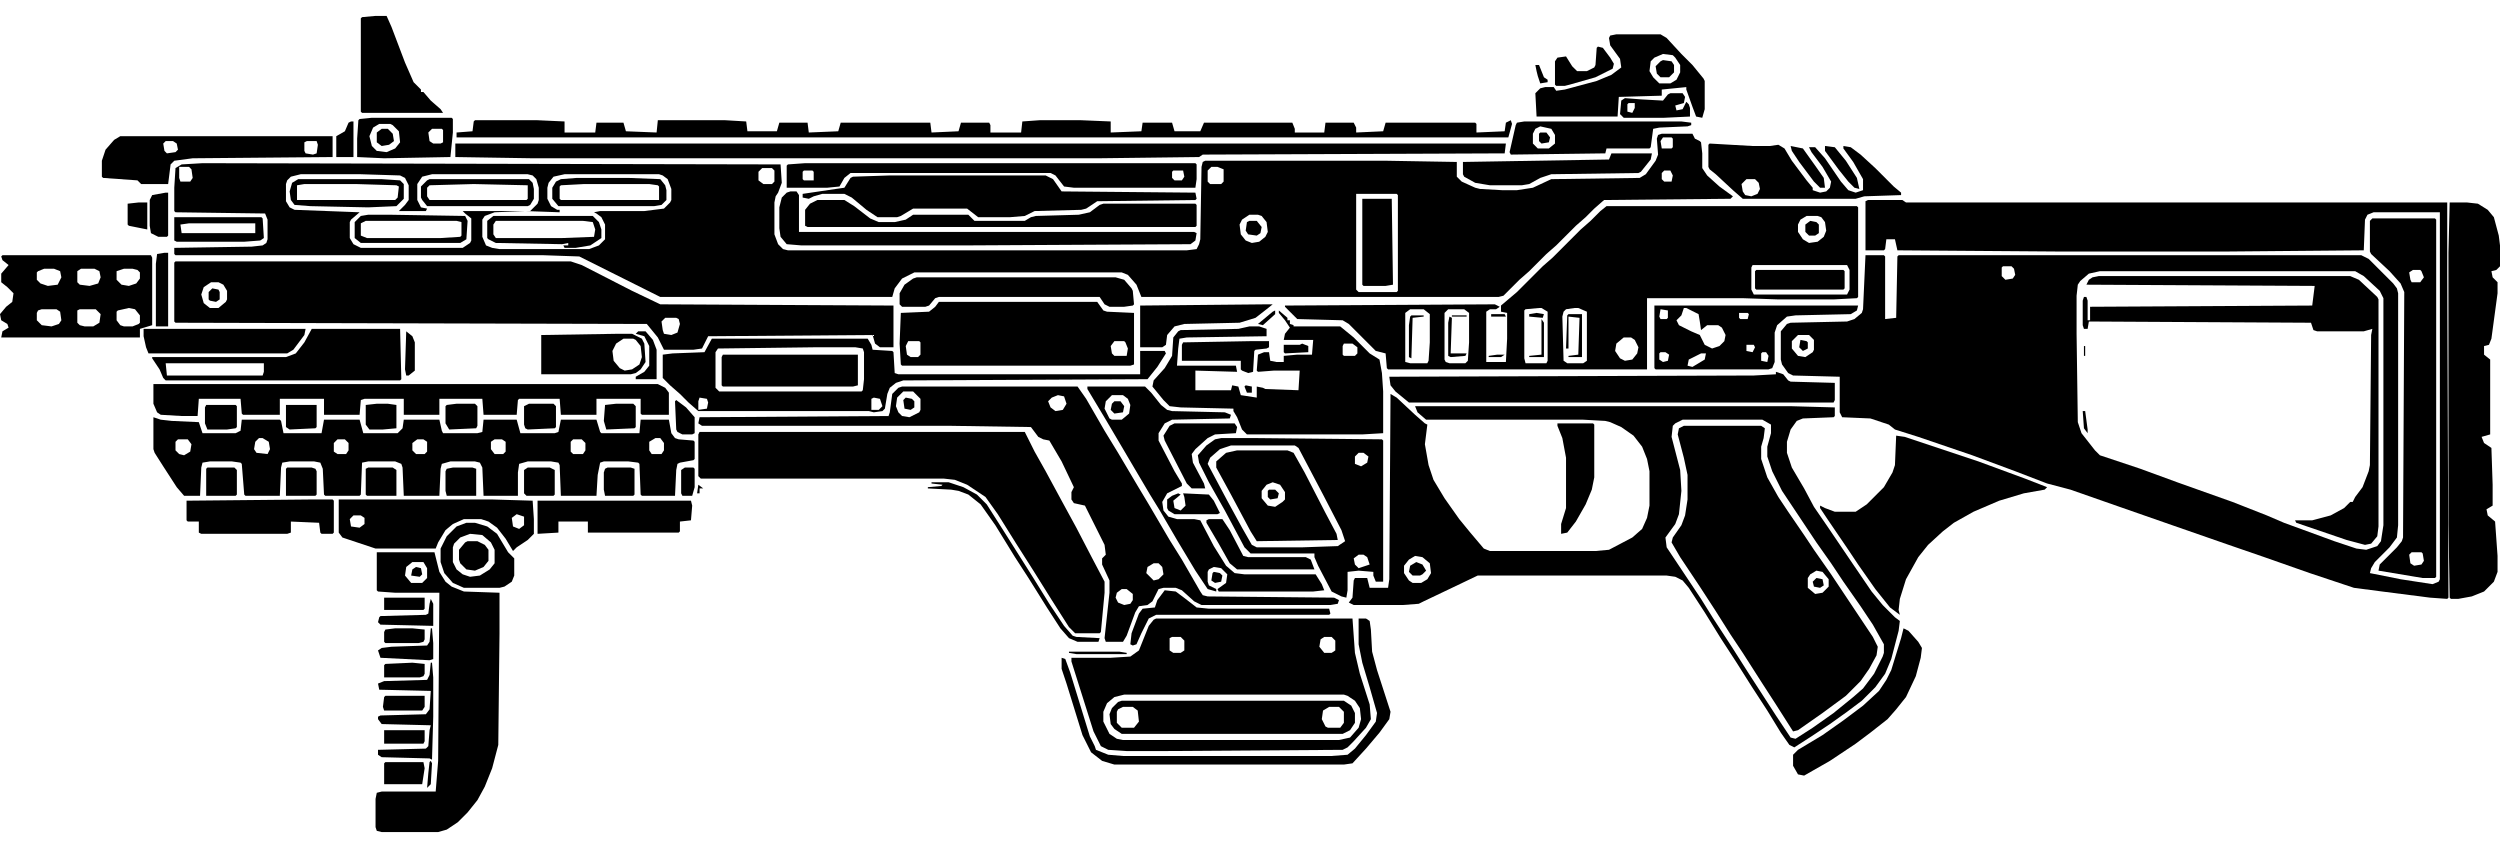
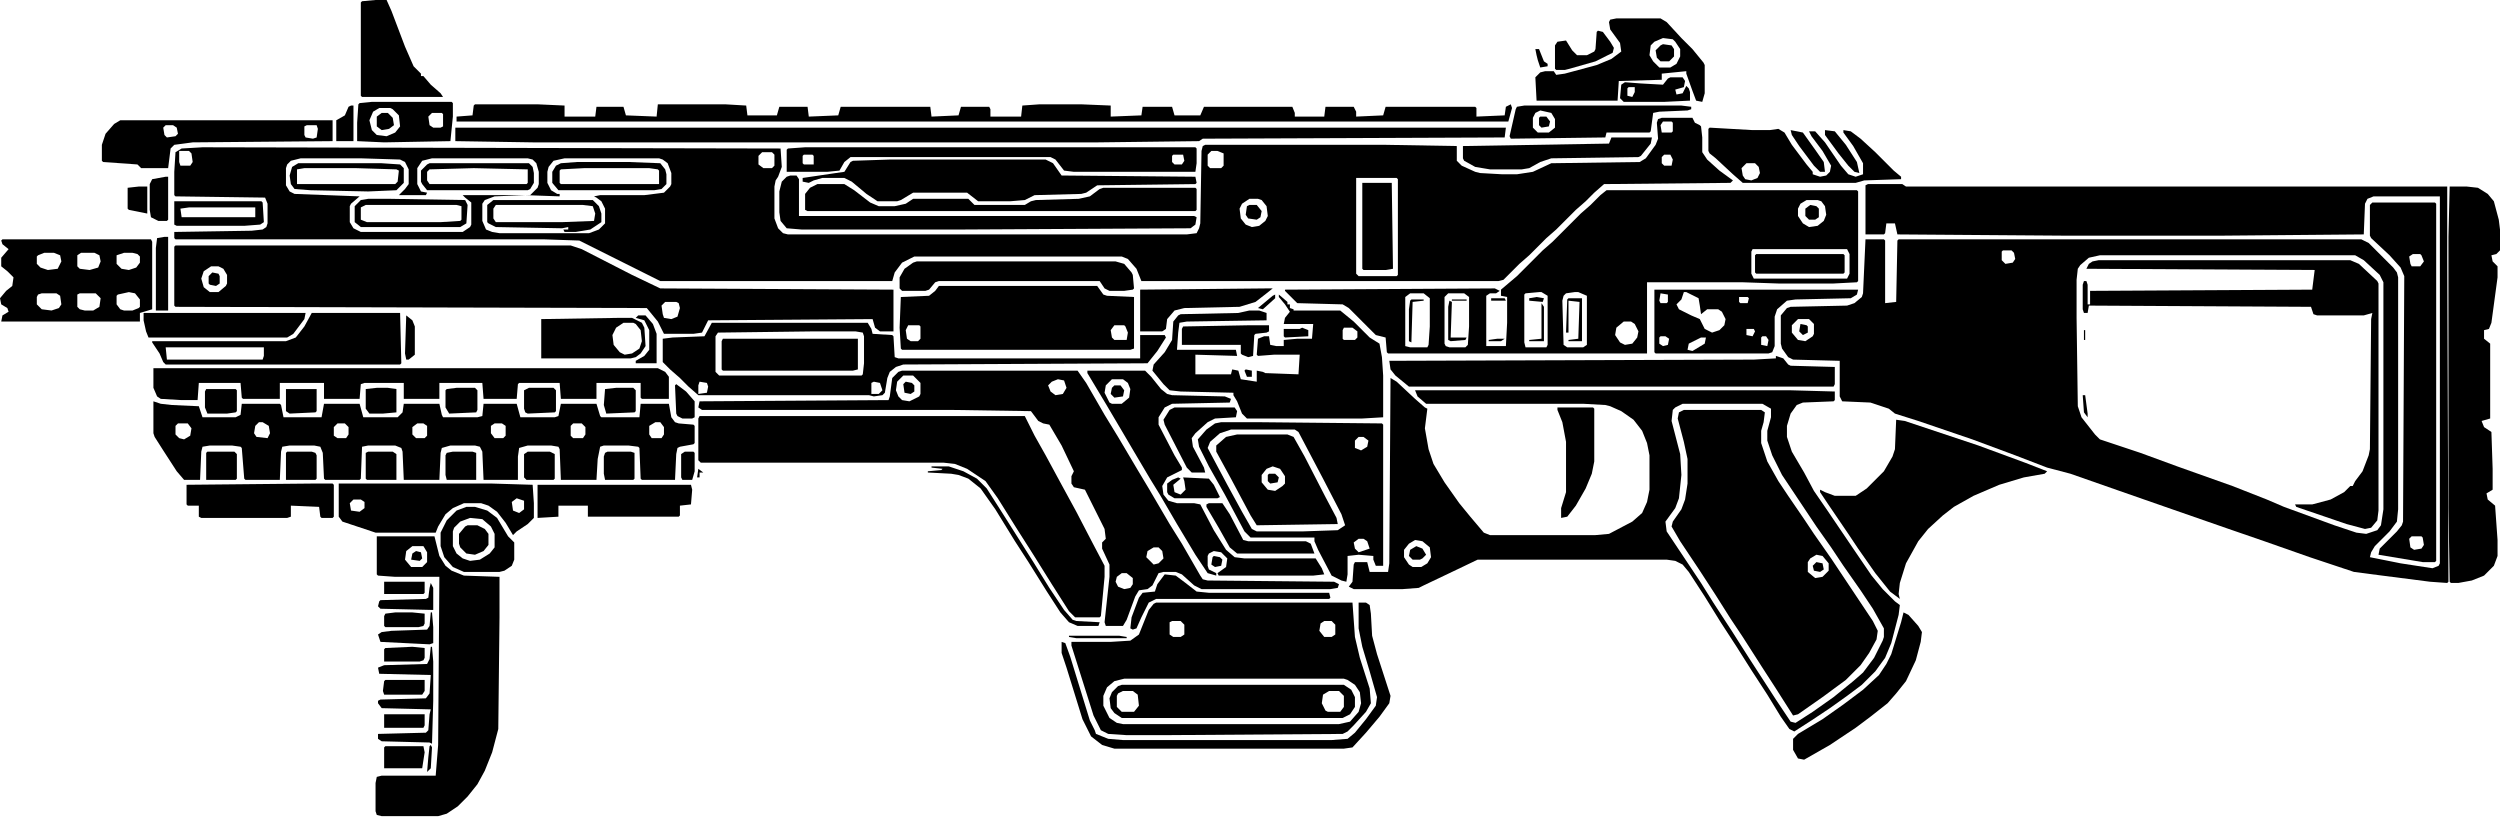
- <svg xmlns="http://www.w3.org/2000/svg" version="1.1" viewBox="0 0 2037 229.536" width="1273.125" height="434.625" id="svg147">
+ <svg xmlns="http://www.w3.org/2000/svg" version="1.1" viewBox="0 -219.969 2037 665" width="2037" height="665" id="svg147">
  <defs id="defs147" />
  <path d="m 1522,-69.969 h 28 l 3,2 h 441 v 58 l 1,264 -1,1 -14,-1 -39,-5 -23,-3 -36,-12 -37,-13 -29,-10 -46,-16 -43,-15 -40,-14 -19,-5 -26,-10 -35,-13 -44,-15 -19,-6 -5,-4 -15,-5 -23,-1 -2,-4 v -29 l -38,-1 -4,-2 -5,-7 -1,-4 v -23 l 5,-6 3,-1 46,-1 6,-2 6,-5 1,-3 2,-44 h 15 l 1,1 v 51 l 9,-1 1,-50 1,-1 h 377 l 6,3 20,20 3,4 1,4 v 189 l -1,10 -6,8 -12,12 -3,5 -1,4 25,5 26,4 5,-2 1,-2 v -299 h -54 l -5,2 -2,4 -1,25 -114,1 h -132 l -134,-1 -2,-9 h -7 l -1,8 -1,1 h -15 v -40 z m 110,54 -1,1 v 7 l 3,3 6,-1 2,-3 -1,-5 -2,-2 z m 79,4 -9,2 -7,6 -2,3 -1,9 v 31 l 1,72 3,9 11,14 4,4 33,11 30,11 45,16 28,11 14,6 41,15 18,6 8,1 9,-3 3,-4 2,-13 v -185 l -3,-6 -13,-12 -7,-4 z m -246,52 -5,5 v 6 l 5,6 6,1 6,-4 1,-2 v -8 l -4,-4 z" fill="#FEFEFE" id="path1" style="fill:#000000;fill-opacity:1" />
  <path d="m 1354,-123.969 h 25 l 2,4 4,2 1,1 1,9 v 12 l 4,6 10,9 11,8 -2,2 -103,1 -8,7 -7,7 -8,7 -16,16 -8,7 -14,14 -8,7 -13,13 -4,1 H 930 l -4,-10 -7,-8 -5,-2 H 745 l -10,5 -6,8 -2,7 H 538 l -66,-33 -29,-1 H 143 l -1,-1 v -5 l 63,-1 9,-1 3,-2 1,-3 v -16 l -2,-5 -73,-1 -1,-1 v -19 l 1,-16 5,-3 17,-1 471,1 1,15 -3,8 -2,3 -1,5 v 26 l 3,8 4,4 4,1 h 325 l 8,-1 2,-4 1,-4 1,-59 1,-4 2,-1 h 147 l 58,1 v 12 l 4,4 11,5 4,1 18,1 h 12 l 13,-2 15,-7 72,-1 5,-3 8,-11 2,-5 -1,-13 1,-3 z m 1,3 -2,3 1,6 h 8 l 1,-1 v -7 l -1,-1 z m -1209,24 v 9 l 1,3 h 8 l 2,-3 -1,-7 -2,-2 z m 841,0 -3,3 v 9 l 2,2 h 9 l 2,-2 v -10 l -5,-2 z m -366,1 -3,3 v 7 l 4,3 h 7 l 2,-2 v -9 l -2,-2 z m 735,2 -2,2 v 5 l 2,2 h 6 l 1,-5 -2,-4 z m -1111,3 -8,2 -3,3 -1,3 v 14 l 3,5 4,2 53,2 -7,6 -1,2 v 13 l 3,5 6,3 h 83 l 6,-4 1,-2 v -18 l -5,-4 -2,-2 h 55 l 6,-6 1,-3 v -10 l -2,-7 -3,-3 -4,-1 h -78 l -8,2 -4,6 v 13 l 3,6 5,1 -1,2 h -22 l 5,-5 3,-4 v -12 l -3,-6 -4,-2 -32,-1 z m 215,0 -9,2 -4,5 -1,4 v 9 l 3,6 5,3 h 2 v 2 l -28,-1 -25,1 -8,3 -2,3 v 14 l 3,7 5,2 6,1 h 73 l 8,-3 5,-5 v -12 l -3,-6 -4,-3 -2,-1 5,-1 h 36 l 16,-2 5,-5 1,-2 v -9 l -3,-8 -4,-3 -3,-1 z m 645,16 v 78 l 2,2 h 31 l 1,-1 v -78 l -1,-1 z m -87,17 -6,4 -2,4 1,8 4,5 5,2 6,-1 5,-4 2,-4 -1,-8 -4,-5 -3,-1 z" fill="#FEFEFE" id="path2" style="fill:#000000;fill-opacity:1" />
  <path d="m 1309,-64.969 h 204 l 1,1 v 73 l -1,1 -19,1 h -45 l -29,-1 h -78 v 58 h -211 l -1,-1 -1,-12 -8,-2 -22,-22 -5,-3 -37,-1 -10,-10 v -1 l 171,-1 4,2 -3,2 h -5 l -3,2 v 41 h 16 l 1,-19 v -21 l -5,-1 v -5 l 13,-11 21,-21 8,-7 23,-23 8,-7 8,-8 z m 163,8 -5,3 -2,4 v 6 l 4,6 5,3 7,-1 5,-4 2,-5 -1,-7 -3,-4 -3,-1 z m -44,40 -1,2 v 18 l 2,4 h 76 l 2,-4 v -16 l -2,-4 z m -279,36 -4,3 v 40 l 4,1 h 14 l 1,-2 1,-15 v -23 l -5,-4 z m 31,0 -3,3 v 38 l 1,2 3,1 h 13 l 2,-2 1,-15 v -24 l -4,-3 z m 74,-1 -11,1 -1,1 v 39 l 1,4 h 17 l 1,-2 v -40 l -5,-3 z m 29,0 -7,1 -2,2 -1,4 1,36 3,2 h 13 l 3,-2 v -40 l -7,-3 z m 40,24 -6,5 -1,6 4,6 4,2 6,-1 4,-5 1,-5 -3,-6 -3,-2 z" fill="#FEFEFE" id="path3" style="fill:#000000;fill-opacity:1" />
  <path d="m 143,-19.969 h 322 l 9,3 41,21 23,11 190,1 v 34 h -11 l -4,-3 -2,-7 -134,1 -5,10 -7,1 h -24 l -5,-10 -9,-11 -384,-1 -1,-1 v -48 z m 29,17 -6,4 -2,6 2,7 5,4 h 7 l 6,-5 1,-2 v -7 l -3,-5 -4,-2 z m 370,29 -3,3 1,7 1,3 6,1 5,-2 2,-7 -1,-4 -2,-1 z" fill="#FEFEFE" id="path4" style="fill:#000000;fill-opacity:1" />
  <path d="m 1133,88.031 5,3 15,14 8,7 2,1 -2,16 3,17 4,12 9,15 12,17 9,11 11,13 5,2 h 86 l 11,-1 19,-10 8,-7 4,-9 2,-10 v -28 l -2,-10 -4,-10 -7,-9 -10,-7 -9,-4 -4,-1 -18,-1 h -128 l -7,-6 -2,-5 h 306 l 36,1 v 7 l -1,1 -25,1 -5,2 -5,7 -3,10 v 9 l 4,12 10,17 8,15 11,16 21,31 15,22 9,11 10,10 4,3 -1,8 -6,23 -5,12 -8,11 -11,11 -12,9 -14,10 -15,10 -14,9 -4,-2 -7,-10 -11,-18 -13,-20 -12,-19 -13,-20 -13,-21 -13,-20 -5,-6 -6,-3 -7,-1 h -154 l -23,11 -21,10 -4,2 -13,1 h -40 l -4,-2 3,-4 1,-14 1,-2 h 10 l 2,8 h 15 l 1,-7 z m 238,21 -6,3 -2,2 -1,9 7,27 1,17 -2,19 -3,8 -8,11 1,8 28,42 10,16 15,23 14,22 22,34 12,18 4,1 14,-9 17,-12 16,-13 8,-7 9,-12 7,-14 1,-3 v -7 l -9,-16 -10,-15 -14,-20 -10,-15 -12,-17 -28,-42 -8,-16 -4,-12 v -8 l 3,-11 v -7 l -7,-4 z m -218,111 -5,3 -4,5 v 6 l 4,6 3,2 h 7 l 5,-3 3,-5 -1,-8 -6,-5 z" fill="#FEFEFE" id="path5" style="fill:#000000;fill-opacity:1" />
  <path d="m 1372,114.031 h 63 l 3,2 -1,8 -2,7 v 10 l 5,15 9,16 8,12 13,19 8,12 14,20 34,51 4,8 -1,7 -6,11 -7,10 -12,12 -19,14 -20,14 -4,1 -14,-22 -11,-17 -16,-25 -10,-15 -12,-19 -13,-20 -16,-24 -7,-12 1,-4 7,-10 3,-8 2,-13 v -20 l -3,-14 -5,-19 1,-5 z m 108,118 -5,3 -2,3 v 8 l 6,5 6,-1 5,-5 v -6 l -5,-6 z" fill="#FEFEFE" id="path6" style="fill:#000000;fill-opacity:1" />
  <path d="m 125,107.031 6,2 9,1 22,1 3,9 h 27 l 4,-2 1,-9 h 31 l 1,1 2,10 h 31 l 2,-11 h 29 l 3,11 h 28 l 4,-4 1,-7 h 29 l 2,9 1,2 h 28 l 4,-1 1,-10 h 27 l 3,11 h 28 l 3,-1 2,-10 h 29 l 3,10 1,1 h 31 l 1,-11 h 23 l 2,11 3,4 3,1 12,1 1,1 v 14 l -1,1 -11,2 -2,1 -1,5 -1,21 h -27 l -1,-1 -1,-25 -1,-1 -8,-1 h -20 l -3,1 -2,10 -1,17 h -29 l -1,-25 -1,-2 -6,-1 h -19 l -7,2 -1,7 v 19 h -28 l -1,-23 -2,-4 -4,-1 h -20 l -7,2 -1,4 -1,22 h -29 l -1,-23 -1,-3 -5,-2 h -22 l -5,1 -1,26 -1,1 h -28 l -1,-1 -1,-21 -2,-5 -5,-1 h -20 l -6,1 -1,4 -1,23 h -28 l -1,-1 -2,-25 -1,-1 -7,-1 h -18 l -6,1 -1,4 -1,23 h -13 l -6,-7 -11,-17 -7,-11 -1,-3 z m 86,17 -3,3 -1,6 2,3 9,1 2,-4 -1,-6 -5,-3 z m 323,0 -5,3 v 7 l 2,3 h 8 l 2,-3 v -6 l -3,-4 z m -389,1 -2,2 v 7 l 3,3 4,1 5,-3 1,-6 -3,-4 z m 130,0 -3,3 v 7 l 3,2 h 7 l 2,-3 v -6 l -3,-3 z m 65,0 -4,3 v 6 l 3,3 h 7 l 2,-2 v -8 l -3,-2 z m 63,0 -3,2 v 6 l 3,4 h 7 l 2,-2 v -8 l -3,-2 z m 64,0 -2,2 v 8 l 2,2 h 8 l 2,-3 v -6 l -3,-3 z" fill="#FEFEFE" id="path7" style="fill:#000000;fill-opacity:1" />
  <path d="m 570,119.031 h 265 l 8,16 9,16 13,24 12,22 13,25 10,19 v 9 l -3,32 -1,1 h -20 l -5,-5 -14,-22 -15,-24 -14,-22 -15,-24 -10,-14 -15,-10 -10,-4 -9,-1 H 571 l -2,-2 v -34 z" fill="#FEFEFE" id="path8" style="fill:#000000;fill-opacity:1" />
  <path d="m 942,271.031 h 160 l 2,28 4,17 8,25 1,12 -4,7 -10,11 -5,5 -4,2 -145,1 h -31 l -15,-1 -6,-3 -6,-12 -18,-57 v -3 h 32 l 16,-1 7,-5 8,-20 4,-5 z m 13,15 -2,1 v 10 l 3,2 h 6 l 3,-2 v -8 l -3,-3 z m 124,0 -3,2 -1,6 4,5 h 6 l 3,-2 v -8 l -3,-3 z m -163,47 -8,2 -6,5 -3,7 v 8 l 5,10 6,4 5,1 h 176 l 9,-2 7,-8 2,-7 -1,-9 -4,-6 -6,-4 -3,-1 z" fill="#FEFEFE" id="path9" style="fill:#000000;fill-opacity:1" />
  <path d="m 735,82.031 h 143 l 7,10 15,26 11,18 16,27 9,15 17,29 10,16 15,26 2,3 4,1 103,1 4,2 -1,3 -6,1 H 979 l -6,-3 -10,-9 -5,-2 h -10 l -4,1 -5,10 -4,3 -7,1 -3,5 -7,19 -3,5 h -14 l -1,-3 4,-37 v -10 l -6,-13 v -5 l 3,-3 -1,-8 -16,-32 -9,-2 -2,-3 v -6 l 2,-4 -10,-21 -10,-17 -5,-1 -4,-2 -6,-8 -65,-1 H 572 l -3,-2 1,-5 154,-1 1,-3 2,-15 5,-5 z m 1,4 -5,5 -1,7 2,5 3,3 6,1 8,-4 1,-2 v -9 l -6,-6 z m 126,3 -5,2 -3,3 2,5 4,3 6,-1 3,-5 -2,-6 z m 78,137 -5,3 -1,5 6,6 4,-1 4,-4 -1,-6 -3,-3 z m -26,21 -4,3 -1,4 2,4 5,2 5,-1 2,-3 v -5 l -5,-4 z" fill="#FEFEFE" id="path10" style="fill:#000000;fill-opacity:1" />
  <path d="m 307,217.031 h 47 l 4,16 5,8 5,4 10,4 29,1 v 33 l -1,91 -5,19 -6,15 -6,11 -8,10 -8,8 -9,6 -7,2 h -46 l -4,-1 -1,-3 v -23 l 1,-5 4,-1 h 44 l 2,-25 1,-137 h -36 l -14,-1 -1,-1 z m 29,8 -5,4 -1,7 5,6 h 9 l 4,-4 v -8 l -3,-5 z" fill="#FEFEFE" id="path11" style="fill:#000000;fill-opacity:1" />
  <path d="m 1996,-67.969 h 14 l 9,1 8,5 5,6 4,15 1,8 v 17 l -3,3 -4,1 1,5 4,4 v 9 l -5,37 -2,5 -4,1 v 7 l 5,4 v 61 l -7,2 2,5 6,4 1,30 v 17 l -5,3 1,5 6,5 2,28 v 13 l -3,8 -8,8 -10,4 -11,2 h -6 l -1,-1 -1,-60 v -221 z" fill="#FEFEFE" id="path12" style="fill:#000000;fill-opacity:1" />
  <path d="m 1042,20.031 7,6 v 2 h 2 v 3 l 3,1 v 1 h 38 l 11,9 13,13 8,5 2,11 1,15 v 34 l -17,1 h -94 l -4,-4 -4,-10 -3,-5 v -2 l -43,-1 -9,-1 -5,-5 -9,-11 1,-5 9,-10 6,-10 1,-15 4,-5 2,-1 47,-1 9,-2 h 8 l 6,2 v 6 l -65,1 -6,1 -1,8 -1,14 h 48 l 1,5 -34,-1 v 16 h 29 l 1,-4 5,1 2,7 13,2 v -9 l 5,1 2,1 27,1 1,-16 h -21 l -13,1 -1,-1 1,-13 5,-2 h 4 l 1,7 5,1 h 6 v -5 l 11,-1 h 12 l 1,-12 h -24 l 1,-5 4,-5 -4,-6 -5,-6 z m 53,27 -1,2 v 7 l 1,1 h 9 l 2,-2 v -5 l -4,-3 z" fill="#FEFEFE" id="path13" style="fill:#000000;fill-opacity:1" />
  <path d="m 1545,122.031 7,1 60,20 38,14 18,7 -2,2 -17,3 -20,6 -21,9 -16,9 -9,7 -12,11 -8,10 -10,18 -5,16 -1,9 1,4 -8,-6 -12,-15 -14,-20 -8,-12 -17,-25 -6,-9 v -2 l 4,2 8,3 h 17 l 9,-6 14,-14 7,-12 2,-6 z" fill="#FEFEFE" id="path14" style="fill:#000000;fill-opacity:1" />
  <path d="m 765,13.031 h 129 l 5,7 3,1 22,1 v 42 l -3,1 H 735 l -1,-1 -1,-17 1,-25 23,-1 5,-4 z m -25,32 -2,4 1,7 3,2 h 6 l 2,-2 v -10 l -1,-1 z m 168,0 -3,4 1,6 2,2 h 10 l 1,-6 -2,-5 -1,-1 z" fill="#FEFEFE" id="path15" style="fill:#000000;fill-opacity:1" />
  <path d="m 1933,-54.969 h 51 l 1,1 v 291 l -1,1 h -10 l -36,-6 1,-5 14,-14 4,-5 1,-3 1,-200 -3,-7 -9,-10 -15,-14 -1,-2 v -25 z m 33,42 -3,2 1,6 1,2 h 7 l 3,-4 -2,-5 -1,-1 z m -1,230 -2,2 1,7 3,2 6,-1 2,-3 -1,-6 -1,-1 z" fill="#FEFEFE" id="path16" style="fill:#000000;fill-opacity:1" />
  <path d="m 371,-115.969 h 856 l -1,8 -246,1 -3,2 -82,1 H 434 l -63,-1 z" fill="#FEFEFE" id="path17" style="fill:#000000;fill-opacity:1" />
  <path d="m 387,-134.969 h 51 l 22,1 v 9 h 25 l 1,-8 h 22 l 2,7 25,1 1,-10 h 55 l 17,1 1,8 h 24 l 2,-7 h 23 l 1,8 24,-1 2,-7 h 73 l 1,8 22,-1 2,-7 h 23 l 1,2 v 6 h 25 l 1,-9 14,-1 h 34 l 24,1 v 9 l 25,-1 1,-7 h 24 l 2,7 h 21 l 3,-7 h 72 l 2,5 v 3 h 24 l 1,-8 h 23 l 2,4 v 4 l 22,-1 2,-7 h 73 l 1,1 v 7 l 23,-1 1,-7 4,-2 1,3 -3,11 H 372 v -4 l 13,-1 1,-8 z" fill="#FEFEFE" id="path18" style="fill:#000000;fill-opacity:1" />
  <path d="m 1710,-7.969 h 205 l 7,3 15,14 1,2 v 185 l -1,8 -5,6 -5,1 -15,-4 -41,-14 -1,-2 h 14 l 15,-4 11,-6 5,-5 h 2 l 2,-4 6,-8 5,-13 1,-5 1,-106 1,-5 -7,2 h -38 l -3,-1 -2,-6 -181,-1 -1,6 h -3 l -1,-3 v -20 l 1,-3 h 2 l 1,3 v 16 h 2 v -11 l 181,-1 2,-16 -186,-1 2,-4 3,-2 z" fill="#FEFEFE" id="path19" style="fill:#000000;fill-opacity:1" />
  <path d="m 125,80.031 h 411 l 6,3 3,4 v 18 h -22 l -1,-1 v -12 h -36 v 13 h -29 l -1,-13 h -33 l -1,1 -1,12 h -27 l -1,-13 h -35 v 13 h -29 v -13 h -32 l -3,1 -1,12 h -29 v -13 h -36 v 13 h -30 l -1,-1 -1,-12 h -34 l -1,14 h -13 l -17,-1 -3,-2 -3,-7 z" fill="#FEFEFE" id="path20" style="fill:#000000;fill-opacity:1" />
  <path d="m 1447,70.031 6,2 4,5 2,1 36,1 v 14 l -1,2 h -346 l -11,-9 -4,-5 -1,-7 297,-1 18,-1 z" fill="#FEFEFE" id="path21" style="fill:#000000;fill-opacity:1" />
  <path d="m 995,124.031 h 30 l 101,1 1,1 v 115 h -6 l -2,-5 v -3 l -12,-1 -9,1 v 15 l -1,6 -4,-1 -8,-4 -11,-21 -3,-7 v -3 h -52 l -5,-5 -16,-30 -13,-23 -8,-16 -1,-6 7,-8 7,-5 z m 8,6 -9,3 -8,7 -2,5 16,30 12,22 8,14 4,2 h 37 l 29,-1 6,-4 -3,-9 -15,-29 -20,-38 -3,-2 z m 104,6 -3,3 v 6 l 5,2 5,-3 1,-5 -4,-3 z m 0,83 -4,3 1,5 3,3 9,-3 -2,-6 -3,-2 z" fill="#FEFEFE" id="path22" style="fill:#000000;fill-opacity:1" />
  <path d="m 580,43.031 h 127 l 3,5 1,4 16,1 1,1 1,17 3,1 h 197 v -19 h 20 l 1,2 -7,11 -8,10 -199,1 -6,2 -5,4 -2,5 -2,12 -2,2 -7,1 -4,-1 H 569 l -8,-7 -7,-7 -8,-7 -6,-6 v -19 l 8,-1 26,-1 z m 84,7 -79,1 -2,3 v 29 l 3,3 h 116 l 1,-1 1,-9 v -22 l -1,-3 -6,-1 z m -94,41 -1,3 v 7 l 7,-1 1,-5 -1,-3 z m 142,0 -2,1 v 9 h 6 l 3,-3 -2,-6 z" fill="#FEFEFE" id="path23" style="fill:#000000;fill-opacity:1" />
  <path d="m 2,-24.969 h 121 l 1,2 v 55 l -10,3 v 7 H 1 l 1,-5 5,-3 -1,-3 -5,-3 -1,-5 5,-6 5,-4 1,-7 -5,-5 -5,-4 v -7 l 6,-7 -5,-4 -1,-3 z m 34,11 -5,2 -1,1 v 6 l 3,3 6,2 8,-1 3,-6 -1,-5 -5,-2 z m 30,0 -3,2 v 9 l 2,2 8,1 7,-2 2,-5 -1,-5 -4,-2 z m 35,0 -6,2 v 7 l 4,4 6,1 6,-2 3,-4 v -5 l -2,-2 -4,-1 z m -67,33 -3,1 -1,2 v 6 l 4,4 8,1 6,-2 2,-3 -1,-7 -3,-2 z m 31,0 -2,1 v 10 l 2,2 4,1 h 7 l 5,-3 1,-7 -4,-4 z m 40,-1 -9,2 -1,1 v 7 l 3,4 3,1 h 7 l 5,-2 1,-1 v -6 l -4,-5 z" fill="#FEFEFE" id="path24" style="fill:#000000;fill-opacity:1" />
  <path d="m 725,-89.969 h 127 l 6,3 7,10 109,1 1,5 -1,1 -80,1 -9,6 -4,1 -38,1 -8,4 -12,1 h -26 l -9,-7 h -44 l -10,6 -3,1 h -16 l -9,-6 -12,-10 -6,-3 h -18 l -7,2 -4,2 -5,-1 v -3 l 27,-4 7,-1 5,-8 2,-1 z" fill="#FEFEFE" id="path25" style="fill:#000000;fill-opacity:1" />
  <path d="m 886,82.031 h 47 l 5,5 8,10 5,4 4,1 43,1 5,2 -1,3 -47,1 -6,3 -5,8 v 6 l 13,25 6,10 v 2 l -12,6 -4,7 1,7 4,5 7,2 h 14 l 5,1 11,21 10,16 7,6 8,1 h 58 l 5,8 2,5 -9,1 h -77 l -1,-2 7,-5 1,-7 -5,-5 -6,-1 -4,2 -1,2 v 8 l 1,3 6,3 v 2 l -7,-2 -10,-15 -15,-25 -14,-24 -8,-13 -13,-22 -10,-17 -13,-22 -15,-25 z m 20,7 -5,5 -1,6 4,8 2,1 h 8 l 6,-5 1,-7 -2,-5 -4,-3 z" fill="#FEFEFE" id="path26" style="fill:#000000;fill-opacity:1" />
  <path d="m 1348,16.031 h 166 l -1,4 -5,3 -45,1 -7,1 -8,7 -2,6 v 24 l -2,5 -3,1 h -92 l -1,-1 z m 24,2 -2,6 -4,4 2,4 10,5 7,3 4,8 6,3 6,-2 4,-4 1,-5 -3,-6 -3,-2 h -9 l -5,4 -1,-7 -1,-6 -10,-5 z m -19,1 -1,6 1,2 h 5 l 1,-1 v -6 z m 64,3 v 4 l 1,1 h 6 l 1,-4 -1,-1 z m 6,26 v 5 l 5,1 2,-4 -1,-2 z m -70,6 -1,1 v 5 l 3,2 4,-1 1,-5 -3,-2 z m 83,0 -1,1 v 6 l 5,1 1,-5 -2,-3 z m -50,1 -10,5 -1,5 4,1 10,-6 1,-5 z" fill="#FEFEFE" id="path27" style="fill:#000000;fill-opacity:1" />
  <path d="m 914,338.031 h 181 l 6,4 3,6 v 8 l -4,6 -6,3 H 914 l -6,-4 -3,-4 -1,-8 2,-5 5,-5 z m 1,5 -4,2 -1,2 v 9 l 4,4 h 10 l 4,-5 -1,-9 -4,-3 z m 168,0 -5,3 -1,7 3,6 2,1 h 10 l 3,-4 v -9 l -4,-4 z" fill="#FEFEFE" id="path28" style="fill:#000000;fill-opacity:1" />
  <path d="m 276,174.031 h 125 l 33,1 1,15 v 12 l -5,5 -9,6 -3,3 -6,-10 -7,-9 -7,-5 -6,-2 h -14 l -9,4 -6,5 -6,10 -2,5 h -49 l -27,-9 -3,-4 z m 145,12 -4,3 1,7 5,2 4,-3 v -7 z m -133,1 -3,3 1,6 7,1 4,-3 v -5 l -3,-2 z" fill="#FEFEFE" id="path29" style="fill:#000000;fill-opacity:1" />
  <path d="m 254,35.031 h 72 l 1,41 -1,1 H 135 l -2,-2 -3,-7 -6,-9 v -1 h 109 l 8,-3 7,-9 z m -119,28 1,10 h 78 l 1,-3 v -7 z" fill="#FEFEFE" id="path30" style="fill:#000000;fill-opacity:1" />
  <path d="m 1008,134.031 h 41 l 5,2 9,16 17,33 9,17 1,5 -66,1 -5,-8 -16,-30 -12,-22 v -5 l 8,-7 z m 29,26 -5,2 -4,5 v 6 l 5,6 6,1 6,-4 2,-2 v -6 l -4,-6 z" fill="#FEFEFE" id="path31" style="fill:#000000;fill-opacity:1" />
  <path d="m 1317,-204.969 h 36 l 5,3 12,13 9,9 9,11 1,2 v 23 l -2,7 -5,-1 -3,-8 -5,-14 v -2 l -20,2 v 5 l -35,1 -1,16 h -66 l -1,-19 4,-4 4,-1 h 7 l 2,3 7,-1 26,-7 12,-5 8,-6 -1,-7 -8,-11 -1,-6 1,-2 z m 38,16 -7,3 -3,3 -1,8 3,5 5,5 h 9 l 5,-3 3,-6 v -6 l -4,-6 -2,-2 z" fill="#FEFEFE" id="path32" style="fill:#000000;fill-opacity:1" />
  <path d="m 98,-121.969 h 173 v 17 l -114,1 -15,2 -3,3 -2,16 h -22 l -3,-3 -28,-2 -1,-1 v -13 l 3,-9 7,-8 z m 37,4 -2,2 1,6 2,2 7,-1 2,-2 -1,-5 -3,-2 z m 115,0 -2,1 v 7 l 1,2 6,1 3,-1 1,-7 -1,-3 z" fill="#FEFEFE" id="path33" style="fill:#000000;fill-opacity:1" />
  <path d="m 656,-99.969 h 318 l 1,1 v 12 l -1,7 h -99 l -8,-1 -7,-9 -4,-2 H 693 l -5,4 -4,7 -10,1 h -33 v -18 l 1,-1 z m -1,6 -1,1 v 6 l 1,1 h 8 v -7 l -1,-1 z m 301,0 -1,1 v 5 l 2,2 h 6 l 2,-3 -1,-5 z" fill="#FEFEFE" id="path34" style="fill:#000000;fill-opacity:1" />
  <path d="m 666,-69.969 h 22 l 8,5 13,10 7,3 h 13 l 9,-2 6,-4 h 45 l 5,5 h 41 l 5,-3 4,-1 35,-1 9,-2 8,-6 3,-1 h 75 l 1,1 v 17 l -1,1 H 658 l -2,-1 v -13 l 4,-5 z" fill="#FEFEFE" id="path35" style="fill:#000000;fill-opacity:1" />
  <path d="m 1393,-115.969 35,2 h 14 l 7,-1 5,3 6,10 12,16 5,6 v 2 l 6,2 5,-1 3,-3 1,-5 -7,-12 -9,-12 -2,-4 h 5 l 8,9 13,19 6,7 6,2 6,-2 v -9 l -8,-14 -8,-11 v -2 l 6,1 8,6 12,11 15,15 6,5 v 2 l -30,1 -7,2 h -92 l -8,-7 -14,-13 -5,-4 -1,-2 v -18 z m 30,29 -4,4 1,6 2,3 5,1 5,-2 2,-4 -1,-5 -3,-3 z" fill="#FEFEFE" id="path36" style="fill:#000000;fill-opacity:1" />
  <path d="m 644,-76.969 h 5 l 2,3 v 30 h 322 l 2,1 -1,6 -4,3 -184,1 H 653 l -12,-1 -5,-6 -1,-7 v -17 l 2,-8 4,-4 z" fill="#FEFEFE" id="path37" style="fill:#000000;fill-opacity:1" />
  <path d="m 747,-6.969 h 162 l 7,2 6,7 1,2 1,11 -1,1 -7,1 h -12 l -4,-2 -4,-6 H 765 l -3,1 -5,6 -3,1 h -19 l -2,-2 v -9 l 4,-7 7,-5 z" fill="#FEFEFE" id="path38" style="fill:#000000;fill-opacity:1" />
  <path d="m 306,-219.969 h 9 l 4,9 11,29 7,16 6,6 v 2 h 2 l 6,7 8,7 2,3 h -66 l -1,-1 v -76 l 1,-1 z" fill="#FEFEFE" id="path39" style="fill:#000000;fill-opacity:1" />
  <path d="m 438,175.031 h 125 l 1,4 -1,12 -9,1 v 8 l -1,1 h -74 v -9 h -24 v 9 l -17,1 z" fill="#FEFEFE" id="path40" style="fill:#000000;fill-opacity:1" />
  <path d="m 1551,279.031 4,2 8,9 3,5 -1,8 -4,15 -8,17 -8,10 -7,8 -14,11 -12,9 -21,14 -21,12 -5,-1 -4,-7 v -9 l 4,-4 20,-12 17,-12 16,-12 13,-12 6,-9 4,-8 8,-26 z" fill="#FEFEFE" id="path41" style="fill:#000000;fill-opacity:1" />
  <path d="m 589,56.031 h 110 v 25 l -4,1 H 589 l -1,-1 v -23 z" fill="#FEFEFE" id="path42" style="fill:#000000;fill-opacity:1" />
  <path d="m 254,174.031 h 17 l 1,1 v 26 l -1,1 h -9 l -1,-1 -1,-8 -23,-1 v 9 l -3,1 h -70 l -2,-1 v -9 h -9 l -1,-1 v -16 z" fill="#FEFEFE" id="path43" style="fill:#000000;fill-opacity:1" />
  <path d="m 1107,271.031 h 6 l 3,2 1,7 1,18 4,15 11,34 -1,6 -8,11 -11,13 -11,12 -7,1 H 908 l -10,-3 -9,-7 -7,-14 -13,-42 -4,-12 v -9 l 3,1 4,11 16,52 4,8 1,3 10,4 12,1 h 170 l 13,-1 6,-5 9,-11 8,-11 1,-7 -6,-21 -6,-20 -3,-15 z" fill="#FEFEFE" id="path44" style="fill:#000000;fill-opacity:1" />
  <path d="m 1242,-133.969 h 128 l 8,1 v 2 l -3,1 -23,1 -5,1 -2,15 -1,1 h -35 l -1,4 -77,1 -1,-2 5,-22 1,-2 z m 13,4 -4,2 -2,4 v 8 l 4,4 h 9 l 5,-4 v -7 l -3,-5 z" fill="#FEFEFE" id="path45" style="fill:#000000;fill-opacity:1" />
  <path d="m 117,35.031 h 132 l -1,5 -9,12 -5,3 H 121 l -2,-5 -2,-9 z" fill="#FEFEFE" id="path46" style="fill:#000000;fill-opacity:1" />
  <path d="m 504,39.031 h 11 l 8,4 2,4 1,15 -4,6 -4,3 -4,1 h -73 v -32 z m 4,4 -6,4 -3,6 1,8 5,6 4,2 6,-1 6,-4 2,-6 -1,-9 -4,-5 -2,-1 z" fill="#FEFEFE" id="path47" style="fill:#000000;fill-opacity:1" />
  <path d="m 1313,-107.969 h 33 l -1,5 -8,10 -2,1 -71,1 -9,3 -9,5 -6,1 h -26 l -12,-2 -9,-5 -1,-2 v -10 l 119,-2 z" fill="#FEFEFE" id="path48" style="fill:#000000;fill-opacity:1" />
  <path d="m 303,-136.969 h 65 l 1,1 v 11 l -2,20 -54,1 -22,-1 v -15 l 1,-15 1,-1 z m 6,5 -5,3 -3,7 2,8 4,4 8,1 7,-3 4,-5 -1,-9 -5,-5 -2,-1 z m 43,4 -3,3 1,7 3,2 h 6 l 2,-1 v -10 l -1,-1 z" fill="#FEFEFE" id="path49" style="fill:#000000;fill-opacity:1" />
  <path d="m 1032,15.031 h 5 l -5,4 -9,7 -13,4 -45,1 -8,2 -6,7 -1,8 -3,2 h -18 v -34 z" fill="#FEFEFE" id="path50" style="fill:#000000;fill-opacity:1" />
  <path d="m 1269,112.031 h 29 l 1,1 v 43 l -2,10 -5,12 -8,14 -7,9 -5,1 v -8 l 4,-13 v -41 l -3,-16 -4,-10 z" fill="#FEFEFE" id="path51" style="fill:#000000;fill-opacity:1" />
  <path d="m 1110,-70.969 h 24 l 1,70 -6,1 h -18 l -1,-1 z" fill="#FEFEFE" id="path52" style="fill:#000000;fill-opacity:1" />
  <path d="m 380,193.031 h 7 l 10,3 8,6 9,15 5,5 v 14 l -2,5 -6,4 -4,1 h -29 l -9,-4 -7,-8 -3,-9 v -11 l 5,-10 8,-8 z m 3,9 -8,3 -5,5 -1,3 v 12 l 3,6 5,4 6,2 8,-1 8,-5 4,-5 v -11 l -3,-6 -7,-6 z" fill="#FEFEFE" id="path53" style="fill:#000000;fill-opacity:1" />
  <path d="m 957,112.031 h 49 l 2,3 -1,5 -17,1 -6,3 -10,9 -3,4 1,7 9,17 1,4 h -11 l -4,-4 -18,-35 -1,-4 5,-8 z" fill="#FEFEFE" id="path54" style="fill:#000000;fill-opacity:1" />
  <path d="m 1431,-12.969 h 71 l 1,1 v 14 l -1,1 h -71 l -1,-1 v -14 z" fill="#FEFEFE" id="path55" style="fill:#000000;fill-opacity:1" />
  <path d="m 949,248.031 9,1 8,6 9,7 10,1 h 98 l 1,4 -1,1 H 942 l -6,3 -6,12 -4,9 -3,1 -2,-1 1,-9 6,-16 3,-4 10,-1 2,-6 z" fill="#FEFEFE" id="path56" style="fill:#000000;fill-opacity:1" />
  <path d="m 985,190.031 h 11 l 6,9 11,21 4,1 h 47 l 4,2 3,8 h -63 l -6,-5 -9,-16 -10,-17 v -2 z" fill="#FEFEFE" id="path57" style="fill:#000000;fill-opacity:1" />
  <path d="m 1019,45.031 h 15 v 5 l -2,1 -9,1 -1,1 -1,17 -4,1 -5,-2 -1,-1 v -7 h -48 v -13 l 1,-2 z" fill="#FEFEFE" id="path58" style="fill:#000000;fill-opacity:1" />
  <path d="m 470,-87.969 h 42 l 26,1 4,5 1,4 v 8 l -4,4 -6,1 h -78 l -5,-6 v -9 l 3,-5 4,-2 z m 6,5 -19,1 -1,1 v 10 l 1,1 h 80 v -11 l -1,-1 -7,-1 z" fill="#FEFEFE" id="path59" style="fill:#000000;fill-opacity:1" />
  <path d="m 350,-86.969 h 81 l 3,3 1,5 v 8 l -3,5 -2,1 h -82 l -4,-5 -1,-2 v -9 l 5,-5 z m 36,4 -36,1 -2,2 v 7 l 2,3 h 79 l 1,-1 v -11 z" fill="#FEFEFE" id="path60" style="fill:#000000;fill-opacity:1" />
  <path d="m 351,307.031 h 1 l 1,12 v 32 l -1,35 -2,-1 -39,-1 -3,-2 v -4 l 39,-1 2,-2 1,-13 1,-4 -40,-1 -3,-4 v -2 l 2,-1 37,-1 3,-4 1,-15 -42,-1 -1,-5 5,-2 35,-1 2,-4 z" fill="#FEFEFE" id="path61" style="fill:#000000;fill-opacity:1" />
  <path d="m 142,-55.969 h 71 l 1,1 1,16 -3,2 -13,1 h -55 l -2,-1 z m 12,5 -7,1 1,7 h 60 v -8 z" fill="#FEFEFE" id="path62" style="fill:#000000;fill-opacity:1" />
  <path d="m 402,-56.969 h 81 l 5,5 2,6 v 7 l -9,6 -12,2 h -9 l -1,-2 h 4 v -2 l -5,1 -54,-1 -6,-3 -1,-1 v -14 z m 2,4 -2,3 v 8 l 2,3 h 54 l 26,-1 1,-6 -2,-6 -8,-1 z" fill="#FEFEFE" id="path63" style="fill:#000000;fill-opacity:1" />
  <path d="m 243,-86.969 h 68 l 15,1 3,3 v 12 l -6,6 -23,1 -47,-1 -13,-1 -3,-4 -1,-7 2,-7 z m 5,4 -6,1 v 12 h 80 l 2,-2 1,-9 -2,-1 -33,-1 z" fill="#FEFEFE" id="path64" style="fill:#000000;fill-opacity:1" />
  <path d="m 300,-57.969 h 18 l 61,1 2,4 -1,15 -5,3 h -81 l -5,-4 v -13 l 5,-5 z m -2,5 -4,2 v 10 l 5,2 h 60 l 16,-1 1,-1 v -11 l -4,-1 z" fill="#FEFEFE" id="path65" style="fill:#000000;fill-opacity:1" />
  <path d="m 1361,-156.969 h 10 l 2,3 -1,5 -7,2 1,4 5,-1 3,-6 2,2 1,3 v 7 l -21,1 h -33 l -3,-3 1,-11 3,-2 13,1 18,1 4,-5 z m -34,8 -1,1 v 6 l 4,1 2,-4 v -4 z" fill="#FEFEFE" id="path66" style="fill:#000000;fill-opacity:1" />
  <path d="m 1302,-194.969 4,1 6,8 3,5 -1,4 -14,7 -21,6 -4,1 h -7 l -1,-1 v -19 l 2,-3 7,-1 5,8 4,4 h 8 l 6,-3 1,-2 1,-14 z" fill="#FEFEFE" id="path67" style="fill:#000000;fill-opacity:1" />
  <path d="m 134,-26.969 h 3 v 60 h -10 v -51 l 1,-8 z" fill="#FEFEFE" id="path68" style="fill:#000000;fill-opacity:1" />
  <path d="m 314,388.031 h 31 l 1,5 -2,13 h -31 v -17 z" fill="#FEFEFE" id="path69" style="fill:#000000;fill-opacity:1" />
  <path d="m 169,148.031 h 22 l 2,2 v 20 l -1,1 h -24 v -22 z" fill="#FEFEFE" id="path70" style="fill:#000000;fill-opacity:1" />
  <path d="m 300,148.031 h 20 l 3,2 v 21 h -24 l -1,-1 v -21 z" fill="#FEFEFE" id="path71" style="fill:#000000;fill-opacity:1" />
  <path d="m 234,148.031 h 20 l 3,1 1,2 v 19 l -1,1 h -24 v -22 z" fill="#FEFEFE" id="path72" style="fill:#000000;fill-opacity:1" />
  <path d="m 430,148.031 h 18 l 4,2 v 20 l -1,1 h -22 l -2,-2 v -19 z" fill="#FEFEFE" id="path73" style="fill:#000000;fill-opacity:1" />
  <path d="m 495,148.031 h 19 l 3,1 v 21 l -1,1 h -23 l -1,-5 v -14 l 1,-3 z" fill="#FEFEFE" id="path74" style="fill:#000000;fill-opacity:1" />
  <path d="m 369,148.031 h 16 l 3,1 v 22 h -24 l -1,-4 v -16 l 1,-2 z" fill="#FEFEFE" id="path75" style="fill:#000000;fill-opacity:1" />
  <path d="m 759,160.031 h 14 l 12,4 11,6 8,8 14,22 24,38 13,21 12,18 7,8 3,1 19,1 -1,3 h -17 l -7,-3 -7,-8 -11,-17 -15,-24 -11,-17 -16,-26 -12,-17 -10,-8 -8,-3 -6,-1 -19,-1 v -1 l 11,-1 1,-1 -9,-1 z" fill="#FEFEFE" id="path76" style="fill:#000000;fill-opacity:1" />
  <path d="m 431,96.031 h 20 l 2,2 v 17 l -1,1 -22,1 -2,-1 -1,-3 v -15 z" fill="#FEFEFE" id="path77" style="fill:#000000;fill-opacity:1" />
  <path d="m 168,97.031 h 24 l 1,1 v 17 l -1,1 -7,1 h -16 l -2,-5 v -13 z" fill="#FEFEFE" id="path78" style="fill:#000000;fill-opacity:1" />
  <path d="m 502,96.031 h 14 l 2,2 v 17 l -1,1 -23,1 -2,-7 1,-13 z" fill="#FEFEFE" id="path79" style="fill:#000000;fill-opacity:1" />
  <path d="m 372,96.031 h 15 l 2,2 v 16 l -1,2 -22,1 -3,-5 v -14 l 1,-1 z" fill="#FEFEFE" id="path80" style="fill:#000000;fill-opacity:1" />
  <path d="m 135,-75.969 h 2 v 35 l -1,1 h -7 l -6,-3 -1,-6 v -21 l 2,-4 z" fill="#FEFEFE" id="path81" style="fill:#000000;fill-opacity:1" />
  <path d="m 307,96.031 h 9 l 7,1 v 19 l -11,1 h -11 l -3,-4 v -16 z" fill="#FEFEFE" id="path82" style="fill:#000000;fill-opacity:1" />
  <path d="m 233,97.031 h 25 v 18 l -1,1 -21,1 -3,-2 z" fill="#FEFEFE" id="path83" style="fill:#000000;fill-opacity:1" />
  <path d="m 960,169.031 2,1 -6,5 1,6 5,2 4,-4 -1,-7 -1,-3 21,1 4,5 5,10 -2,1 h -35 l -5,-3 -1,-2 v -7 l 4,-3 z" fill="#FEFEFE" id="path84" style="fill:#000000;fill-opacity:1" />
  <path d="m 381,208.031 h 8 l 6,3 3,4 v 9 l -4,5 -7,3 -7,-1 -5,-5 -1,-3 v -8 l 5,-6 z" fill="#FEFEFE" id="path85" style="fill:#000000;fill-opacity:1" />
  <path d="m 351,279.031 h 1 l 1,12 v 13 l -3,1 -40,-2 -2,-6 3,-2 8,-1 29,-1 2,-3 z" fill="#FEFEFE" id="path86" style="fill:#000000;fill-opacity:1" />
  <path d="m 314,334.031 h 32 v 9 l -2,3 h -31 l -1,-3 1,-8 z" fill="#FEFEFE" id="path87" style="fill:#000000;fill-opacity:1" />
  <path d="m 322,279.031 h 14 l 10,1 v 8 l -1,2 -4,1 h -27 l -1,-1 v -8 l 1,-2 z" fill="#FEFEFE" id="path88" style="fill:#000000;fill-opacity:1" />
  <path d="m 313,362.031 h 33 v 9 l -1,2 h -32 z" fill="#FEFEFE" id="path89" style="fill:#000000;fill-opacity:1" />
  <path d="m 336,307.031 10,1 v 8 l -1,2 -3,1 h -29 v -10 l 1,-1 z" fill="#FEFEFE" id="path90" style="fill:#000000;fill-opacity:1" />
  <path d="m 351,255.031 2,4 v 18 l -43,-1 -2,-2 1,-4 1,-1 37,-1 2,-1 1,-8 z" fill="#FEFEFE" id="path91" style="fill:#000000;fill-opacity:1" />
  <path d="m 313,254.031 h 33 v 9 l -1,1 h -32 z" fill="#FEFEFE" id="path92" style="fill:#000000;fill-opacity:1" />
  <path d="m 551,93.031 8,6 7,8 v 13 l -2,1 h -8 l -4,-2 -1,-2 -1,-23 z" fill="#FEFEFE" id="path93" style="fill:#000000;fill-opacity:1" />
  <path d="m 286,-133.969 h 2 v 29 h -14 v -17 l 7,-4 3,-7 z" fill="#FEFEFE" id="path94" style="fill:#000000;fill-opacity:1" />
  <path d="m 113,-67.969 h 7 v 22 l -15,-3 -1,-1 v -17 z" fill="#FEFEFE" id="path95" style="fill:#000000;fill-opacity:1" />
  <path d="m 1487,-113.969 8,1 9,11 9,14 2,9 -4,-1 -5,-5 -8,-10 -11,-15 z" fill="#FEFEFE" id="path96" style="fill:#000000;fill-opacity:1" />
  <path d="m 1459,-113.969 10,2 10,14 7,10 1,8 h -4 l -5,-5 -12,-16 -6,-9 z" fill="#FEFEFE" id="path97" style="fill:#000000;fill-opacity:1" />
  <path d="m 520,37.031 h 6 l 6,7 3,8 v 24 h -17 v -2 l 7,-4 4,-5 v -16 l -4,-8 -7,-2 z" fill="#FEFEFE" id="path98" style="fill:#000000;fill-opacity:1" />
  <path d="m 558,148.031 h 7 l 1,1 v 15 l -2,7 h -8 l -1,-2 v -19 z" fill="#FEFEFE" id="path99" style="fill:#000000;fill-opacity:1" />
  <path d="m 331,37.031 5,4 2,5 v 23 l -5,4 h -2 l -1,-5 z" fill="#FEFEFE" id="path100" style="fill:#000000;fill-opacity:1" />
  <path d="m 1355,-183.969 7,1 2,3 v 6 l -4,4 h -7 l -3,-3 -1,-6 4,-4 z" fill="#FEFEFE" id="path101" style="fill:#000000;fill-opacity:1" />
  <path d="m 311,-127.969 h 5 l 4,4 1,6 -4,3 -6,1 -4,-3 v -8 z" fill="#FEFEFE" id="path102" style="fill:#000000;fill-opacity:1" />
  <path d="m 1278,23.031 h 11 v 35 h -11 v -1 l 8,-1 1,-30 -9,-1 v 26 h -2 l 1,-27 z" fill="#FEFEFE" id="path103" style="fill:#000000;fill-opacity:1" />
  <path d="m 1061,47.031 5,2 v 5 l -19,1 -1,-1 v -6 h 13 z" fill="#FEFEFE" id="path104" style="fill:#000000;fill-opacity:1" />
  <path d="m 1018,-52.969 h 6 l 4,5 -1,5 -3,2 -7,-1 -2,-3 1,-7 z" fill="#FEFEFE" id="path105" style="fill:#000000;fill-opacity:1" />
  <path d="m 1475,-52.969 5,1 2,2 v 7 l -3,2 h -5 l -3,-3 v -6 z" fill="#FEFEFE" id="path106" style="fill:#000000;fill-opacity:1" />
  <path d="m 1154,225.031 5,2 3,5 -3,3 -2,1 h -6 l -3,-3 1,-5 z" fill="#FEFEFE" id="path107" style="fill:#000000;fill-opacity:1" />
  <path d="m 908,94.031 h 5 l 3,4 -1,5 -7,1 -3,-3 1,-5 z" fill="#FEFEFE" id="path108" style="fill:#000000;fill-opacity:1" />
  <path d="m 173,2.031 5,1 1,2 v 6 l -3,2 -5,-1 -1,-1 v -6 z" fill="#FEFEFE" id="path109" style="fill:#000000;fill-opacity:1" />
  <path d="m 871,298.031 h 41 l 6,1 v 1 h -41 l -6,-1 z" fill="#FEFEFE" id="path110" style="fill:#000000;fill-opacity:1" />
  <path d="m 738,91.031 5,1 2,2 v 5 l -3,2 -5,-1 -1,-7 z" fill="#FEFEFE" id="path111" style="fill:#000000;fill-opacity:1" />
  <path d="m 1150,24.031 h 10 v 1 l -9,1 -1,33 -2,-1 v -26 l 1,-7 z" fill="#FEFEFE" id="path112" style="fill:#000000;fill-opacity:1" />
  <path d="m 1256,27.031 2,3 v 28 h -12 v -1 l 10,-1 z" fill="#FEFEFE" id="path113" style="fill:#000000;fill-opacity:1" />
  <path d="m 1181,25.031 2,1 -1,29 h 13 l -1,2 -12,1 -2,-1 v -27 z" fill="#FEFEFE" id="path114" style="fill:#000000;fill-opacity:1" />
  <path d="m 1255,-124.969 h 5 l 3,4 -1,4 -6,1 -2,-2 v -6 z" fill="#FEFEFE" id="path115" style="fill:#000000;fill-opacity:1" />
  <path d="m 989,233.031 5,1 2,2 -1,5 -5,1 -3,-2 1,-6 z" fill="#FEFEFE" id="path116" style="fill:#000000;fill-opacity:1" />
  <path d="m 1251,-179.969 h 3 l 4,10 3,2 v 2 l -6,1 -2,-6 -1,-4 z" fill="#FEFEFE" id="path117" style="fill:#000000;fill-opacity:1" />
  <path d="m 1034,166.031 h 5 l 3,3 -1,4 -6,1 -2,-2 v -5 z" fill="#FEFEFE" id="path118" style="fill:#000000;fill-opacity:1" />
  <path d="m 339,229.031 4,1 1,5 -2,2 -7,-1 1,-5 z" fill="#FEFEFE" id="path119" style="fill:#000000;fill-opacity:1" />
  <path d="m 1480,238.031 5,1 1,5 -3,2 -5,-1 -1,-4 z" fill="#FEFEFE" id="path120" style="fill:#000000;fill-opacity:1" />
  <path d="m 1467,44.031 5,1 1,1 v 5 l -4,2 -3,-3 z" fill="#FEFEFE" id="path121" style="fill:#000000;fill-opacity:1" />
  <path d="m 1039,20.031 v 3 l -10,9 -4,-1 12,-10 z" fill="#FEFEFE" id="path122" style="fill:#000000;fill-opacity:1" />
  <path d="m 351,387.031 1,2 -1,17 -3,3 1,-12 1,-9 z" fill="#FEFEFE" id="path123" style="fill:#000000;fill-opacity:1" />
  <path d="m 1015,81.031 5,1 v 5 h -4 l -2,-5 z" fill="#FEFEFE" id="path124" style="fill:#000000;fill-opacity:1" />
  <path d="m 1697,102.031 h 2 l 2,15 v 3 l -3,-4 z" fill="#FEFEFE" id="path125" style="fill:#000000;fill-opacity:1" />
  <path d="m 1252,22.031 6,1 -1,3 -11,-1 v -2 z" fill="#FEFEFE" id="path126" style="fill:#000000;fill-opacity:1" />
  <path d="m 1215,23.031 h 11 l 1,2 h -12 z" fill="#FEFEFE" id="path127" style="fill:#000000;fill-opacity:1" />
  <path d="m 1220,56.031 h 6 l -3,2 h -10 v -1 z" fill="#FEFEFE" id="path128" style="fill:#000000;fill-opacity:1" />
  <path d="m 569,162.031 4,3 h -3 v 4 h -2 z" fill="#FEFEFE" id="path129" style="fill:#000000;fill-opacity:1" />
  <path d="m 1183,24.031 h 12 v 1 h -12 z" fill="#FEFEFE" id="path130" style="fill:#000000;fill-opacity:1" />
  <path d="m 1698,49.031 h 1 v 8 h -1 z" fill="#FEFEFE" id="path131" style="fill:#000000;fill-opacity:1" />
  <path d="m 1244,22.031 v 3 z" fill="#FEFEFE" id="path132" style="fill:#000000;fill-opacity:1" />
  <path d="M 1697,43.031" fill="#FEFEFE" id="path133" style="fill:#000000;fill-opacity:1" />
  <path d="M 1705,123.031" fill="#FEFEFE" id="path134" style="fill:#000000;fill-opacity:1" />
  <path d="M 1482,178.031" fill="#FEFEFE" id="path135" style="fill:#000000;fill-opacity:1" />
  <path d="M 961,167.031" fill="#FEFEFE" id="path136" style="fill:#000000;fill-opacity:1" />
  <path d="M 1707,126.031" fill="#FEFEFE" id="path137" style="fill:#000000;fill-opacity:1" />
  <path d="M 1706,125.031" fill="#FEFEFE" id="path138" style="fill:#000000;fill-opacity:1" />
  <path d="M 1704,122.031" fill="#FEFEFE" id="path139" style="fill:#000000;fill-opacity:1" />
  <path d="M 1703,121.031" fill="#FEFEFE" id="path140" style="fill:#000000;fill-opacity:1" />
  <path d="M 1702,120.031" fill="#FEFEFE" id="path141" style="fill:#000000;fill-opacity:1" />
  <path d="M 1003,107.031" fill="#FEFEFE" id="path142" style="fill:#000000;fill-opacity:1" />
  <path d="M 332,74.031" fill="#FEFEFE" id="path143" style="fill:#000000;fill-opacity:1" />
  <path d="M 1276,22.031" fill="#FEFEFE" id="path144" style="fill:#000000;fill-opacity:1" />
  <path d="M 1220,19.031" fill="#FEFEFE" id="path145" style="fill:#000000;fill-opacity:1" />
  <path d="M 1041,19.031" fill="#FEFEFE" id="path146" style="fill:#000000;fill-opacity:1" />
  <path d="M 1227,-117.969" fill="#FEFEFE" id="path147" style="fill:#000000;fill-opacity:1" />
</svg>
